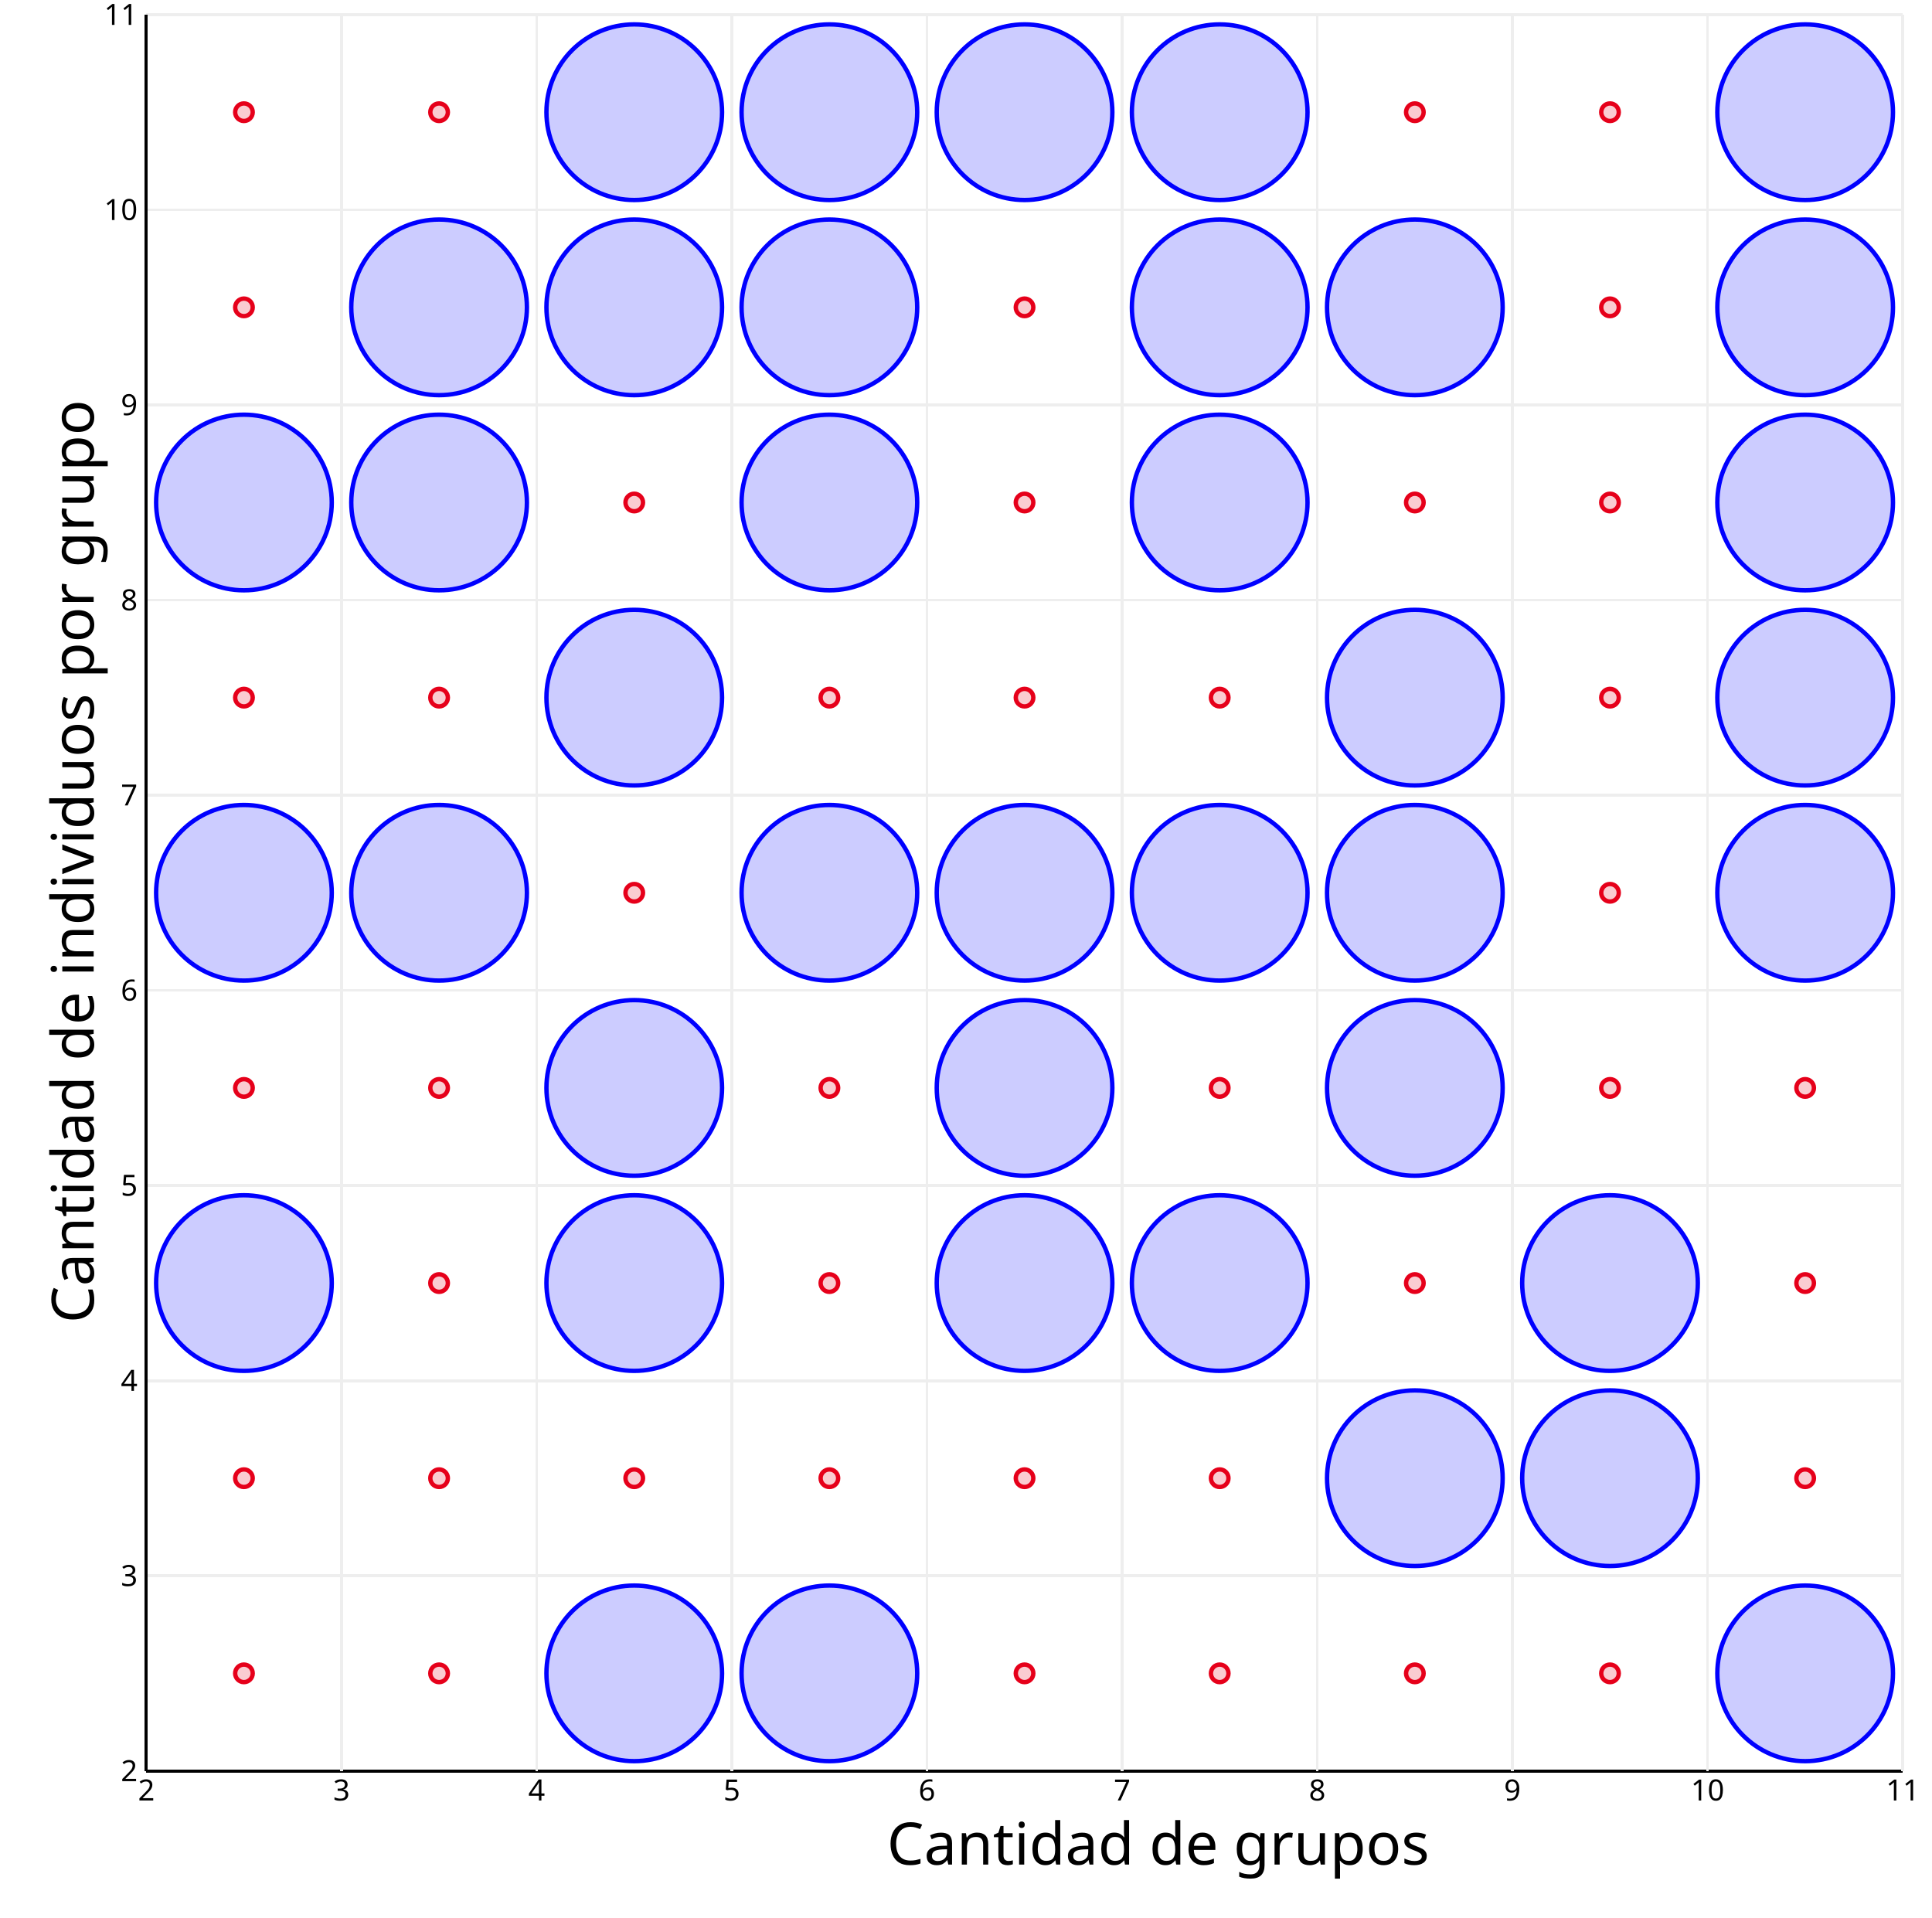
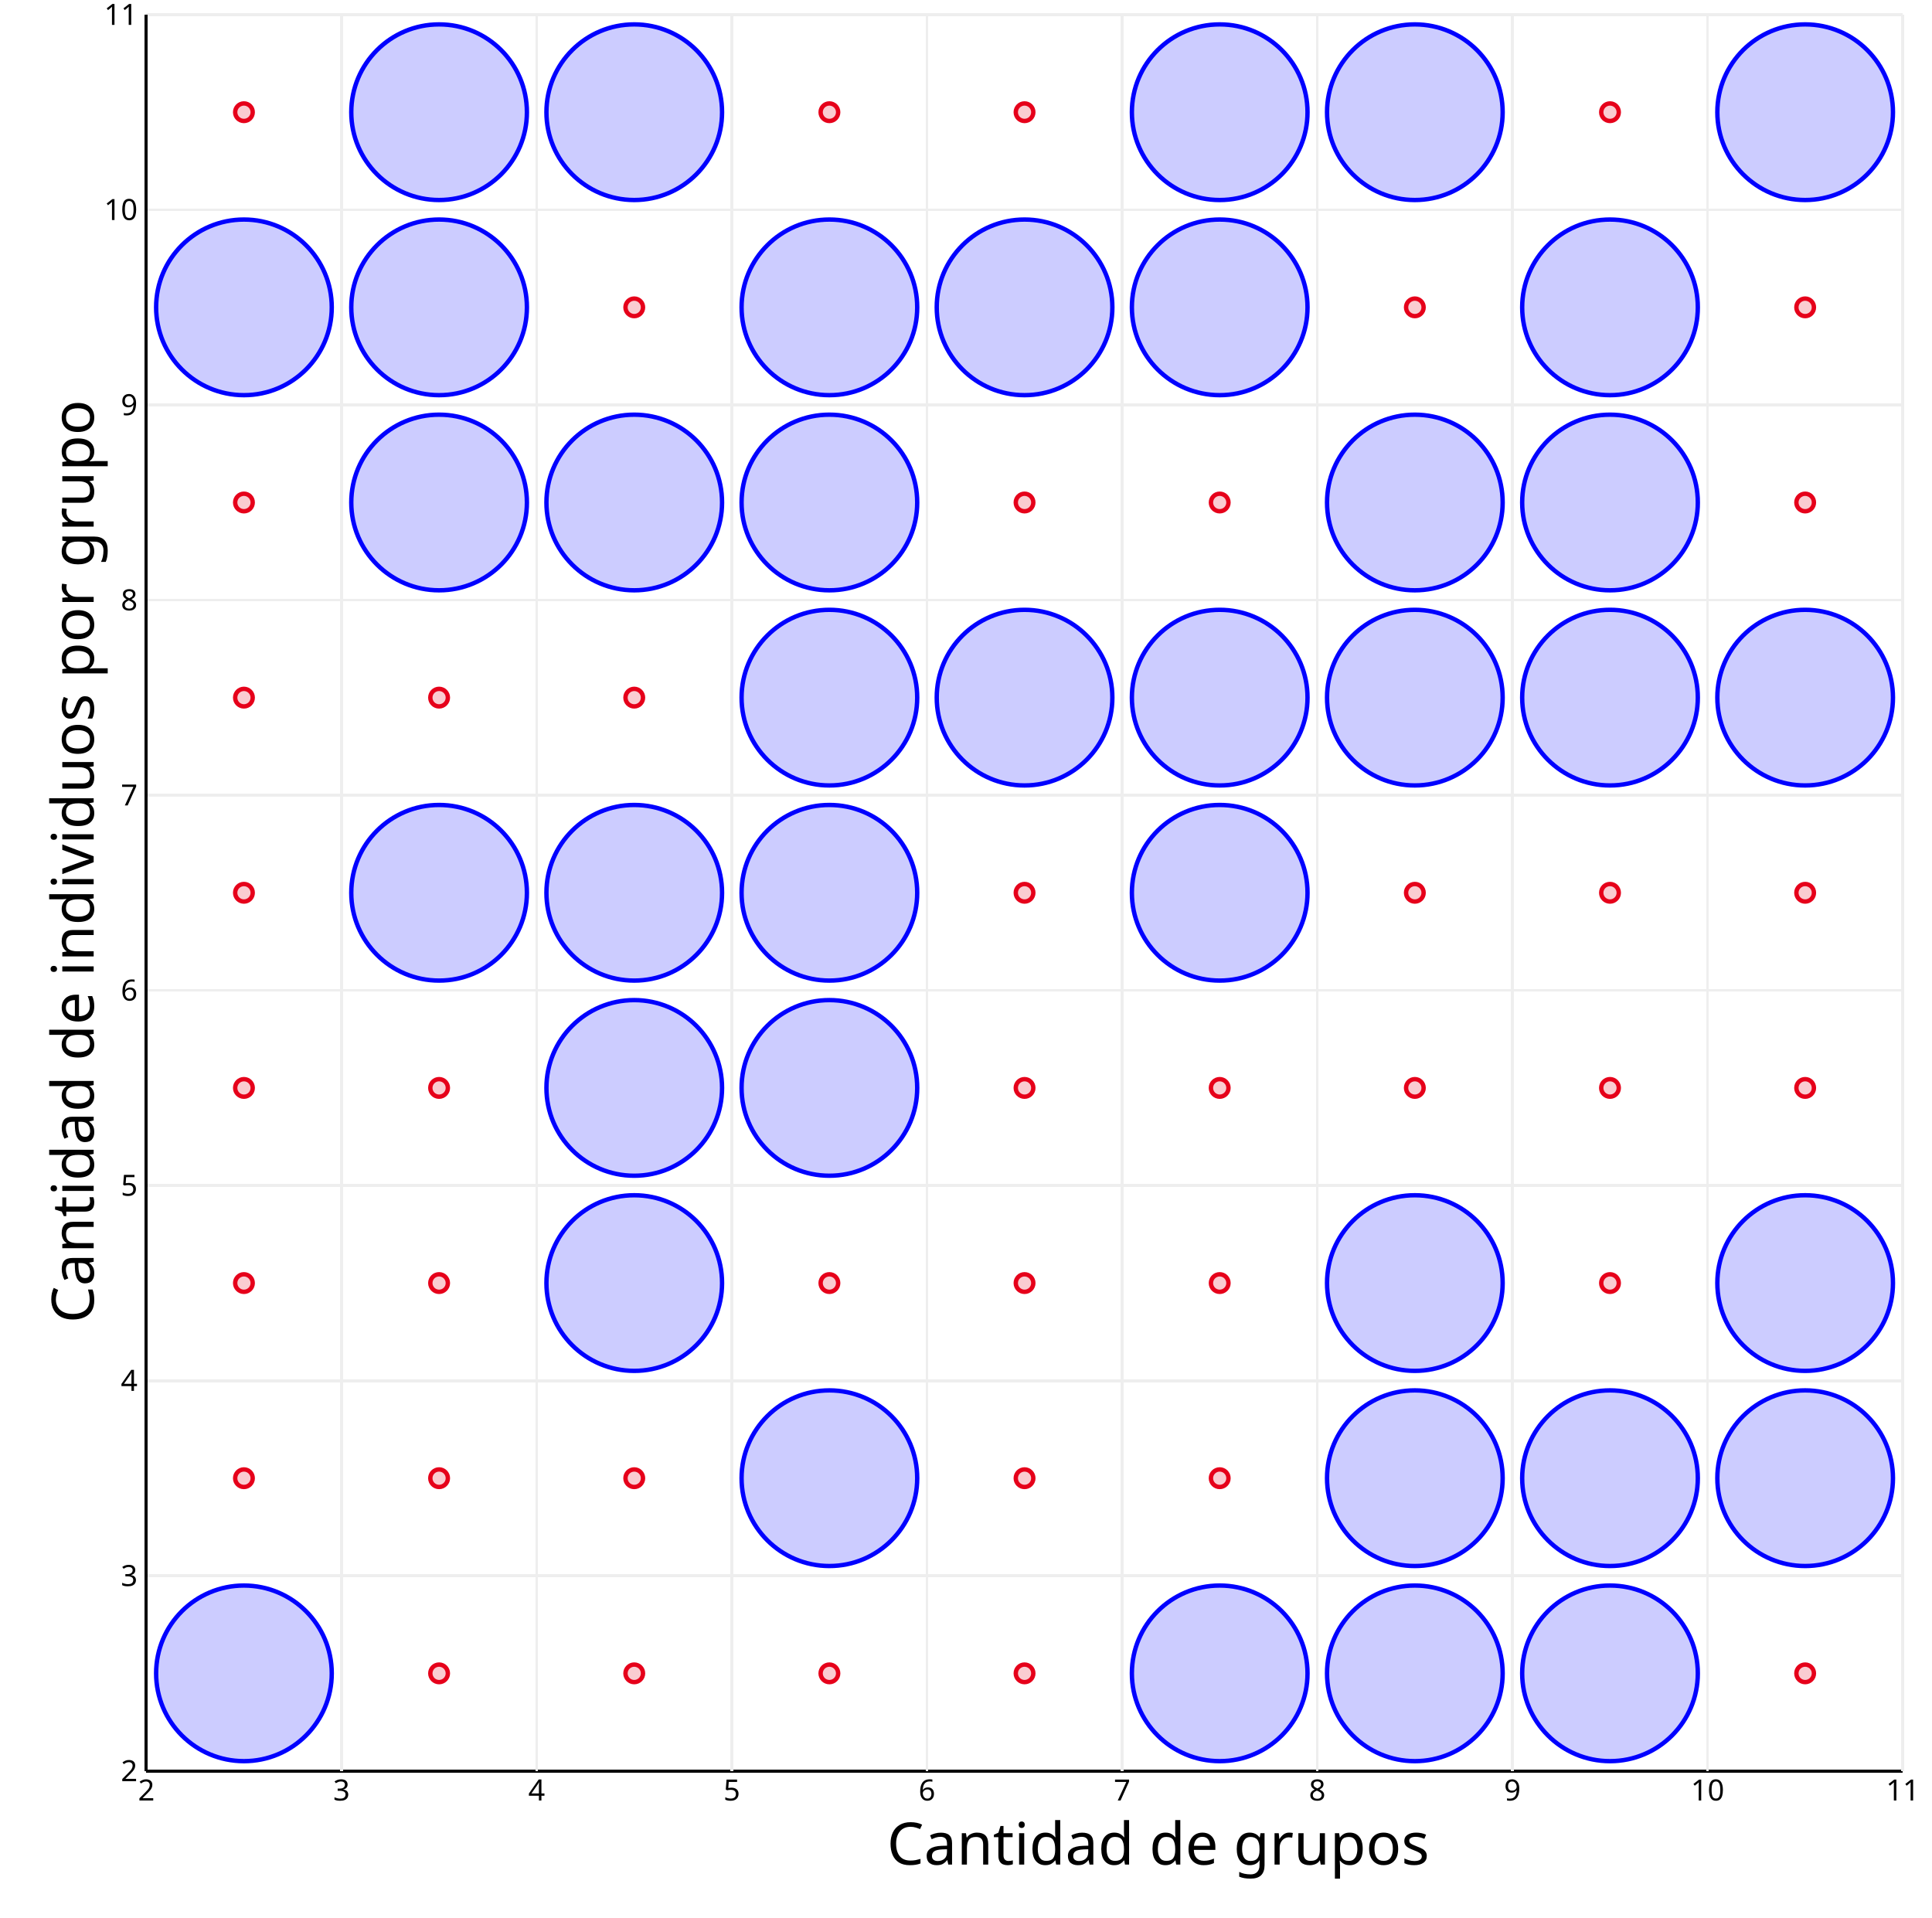
<svg xmlns="http://www.w3.org/2000/svg" xmlns:xlink="http://www.w3.org/1999/xlink" fill="none" font-family="sans-serif" font-size="10px" height="655" stroke="none" stroke-width="1.5" width="660">
  <g transform="translate(50,5)">
    <line shape-rendering="crispEdges" stroke="rgb(0,0,0)" stroke-width="1" x1="0" x2="600" y1="600.0" y2="600.0" />
    <line shape-rendering="crispEdges" stroke="rgb(238,238,238)" stroke-width="1" x1="0" x2="600" y1="533.333" y2="533.333" />
    <line shape-rendering="crispEdges" stroke="rgb(238,238,238)" stroke-width="1" x1="0" x2="600" y1="466.667" y2="466.667" />
    <line shape-rendering="crispEdges" stroke="rgb(238,238,238)" stroke-width="1" x1="0" x2="600" y1="400.0" y2="400.0" />
    <line shape-rendering="crispEdges" stroke="rgb(238,238,238)" stroke-width="1" x1="0" x2="600" y1="333.333" y2="333.333" />
    <line shape-rendering="crispEdges" stroke="rgb(238,238,238)" stroke-width="1" x1="0" x2="600" y1="266.667" y2="266.667" />
    <line shape-rendering="crispEdges" stroke="rgb(238,238,238)" stroke-width="1" x1="0" x2="600" y1="200.0" y2="200.0" />
    <line shape-rendering="crispEdges" stroke="rgb(238,238,238)" stroke-width="1" x1="0" x2="600" y1="133.333" y2="133.333" />
    <line shape-rendering="crispEdges" stroke="rgb(238,238,238)" stroke-width="1" x1="0" x2="600" y1="66.667" y2="66.667" />
    <line shape-rendering="crispEdges" stroke="rgb(238,238,238)" stroke-width="1" x1="0" x2="600" y1="0.0" y2="0.0" />
  </g>
  <g transform="translate(50,5)">
    <text dy=".35em" fill="rgb(0,0,0)" pointer-events="none" text-anchor="end" transform="translate(0,600.0)" x="-3">2</text>
    <text dy=".35em" fill="rgb(0,0,0)" pointer-events="none" text-anchor="end" transform="translate(0,533.3333)" x="-3">3</text>
    <text dy=".35em" fill="rgb(0,0,0)" pointer-events="none" text-anchor="end" transform="translate(0,466.6667)" x="-3">4</text>
    <text dy=".35em" fill="rgb(0,0,0)" pointer-events="none" text-anchor="end" transform="translate(0,400.0)" x="-3">5</text>
    <text dy=".35em" fill="rgb(0,0,0)" pointer-events="none" text-anchor="end" transform="translate(0,333.3333)" x="-3">6</text>
    <text dy=".35em" fill="rgb(0,0,0)" pointer-events="none" text-anchor="end" transform="translate(0,266.6667)" x="-3">7</text>
    <text dy=".35em" fill="rgb(0,0,0)" pointer-events="none" text-anchor="end" transform="translate(0,200.0)" x="-3">8</text>
    <text dy=".35em" fill="rgb(0,0,0)" pointer-events="none" text-anchor="end" transform="translate(0,133.3333)" x="-3">9</text>
    <text dy=".35em" fill="rgb(0,0,0)" pointer-events="none" text-anchor="end" transform="translate(0,66.66667)" x="-3">10</text>
    <text dy=".35em" fill="rgb(0,0,0)" pointer-events="none" text-anchor="end" transform="translate(0,0.0)" x="-3">11</text>
  </g>
  <g transform="translate(50,5)">
    <line shape-rendering="crispEdges" stroke="rgb(0,0,0)" stroke-width="1" x1="0.0" x2="0.0" y1="0" y2="600" />
    <line shape-rendering="crispEdges" stroke="rgb(238,238,238)" stroke-width="1" x1="66.667" x2="66.667" y1="0" y2="600" />
    <line shape-rendering="crispEdges" stroke="rgb(238,238,238)" stroke-width="1" x1="133.333" x2="133.333" y1="0" y2="600" />
    <line shape-rendering="crispEdges" stroke="rgb(238,238,238)" stroke-width="1" x1="200.0" x2="200.0" y1="0" y2="600" />
    <line shape-rendering="crispEdges" stroke="rgb(238,238,238)" stroke-width="1" x1="266.667" x2="266.667" y1="0" y2="600" />
    <line shape-rendering="crispEdges" stroke="rgb(238,238,238)" stroke-width="1" x1="333.333" x2="333.333" y1="0" y2="600" />
    <line shape-rendering="crispEdges" stroke="rgb(238,238,238)" stroke-width="1" x1="400.0" x2="400.0" y1="0" y2="600" />
    <line shape-rendering="crispEdges" stroke="rgb(238,238,238)" stroke-width="1" x1="466.667" x2="466.667" y1="0" y2="600" />
    <line shape-rendering="crispEdges" stroke="rgb(238,238,238)" stroke-width="1" x1="533.333" x2="533.333" y1="0" y2="600" />
    <line shape-rendering="crispEdges" stroke="rgb(238,238,238)" stroke-width="1" x1="600.0" x2="600.0" y1="0" y2="600" />
  </g>
  <g transform="translate(50,5)">
    <text dy=".71em" fill="rgb(0,0,0)" pointer-events="none" text-anchor="middle" transform="translate(0.0,600)" y="3">2</text>
    <text dy=".71em" fill="rgb(0,0,0)" pointer-events="none" text-anchor="middle" transform="translate(66.66667,600)" y="3">3</text>
    <text dy=".71em" fill="rgb(0,0,0)" pointer-events="none" text-anchor="middle" transform="translate(133.3333,600)" y="3">4</text>
    <text dy=".71em" fill="rgb(0,0,0)" pointer-events="none" text-anchor="middle" transform="translate(200.0,600)" y="3">5</text>
    <text dy=".71em" fill="rgb(0,0,0)" pointer-events="none" text-anchor="middle" transform="translate(266.6667,600)" y="3">6</text>
    <text dy=".71em" fill="rgb(0,0,0)" pointer-events="none" text-anchor="middle" transform="translate(333.3333,600)" y="3">7</text>
    <text dy=".71em" fill="rgb(0,0,0)" pointer-events="none" text-anchor="middle" transform="translate(400.0,600)" y="3">8</text>
    <text dy=".71em" fill="rgb(0,0,0)" pointer-events="none" text-anchor="middle" transform="translate(466.6667,600)" y="3">9</text>
    <text dy=".71em" fill="rgb(0,0,0)" pointer-events="none" text-anchor="middle" transform="translate(533.3333,600)" y="3">10</text>
    <text dy=".71em" fill="rgb(0,0,0)" pointer-events="none" text-anchor="middle" transform="translate(600.0,600)" y="3">11</text>
  </g>
  <g transform="translate(50,5)">
    <text fill="rgb(0,0,0)" pointer-events="none" style="font:20px sans-serif" transform="translate(-15,450) rotate(-90.0)" x="3" y="-3">Cantidad de individuos por grupo</text>
  </g>
  <g transform="translate(50,5)">
    <text fill="rgb(0,0,0)" pointer-events="none" style="font:20px sans-serif" transform="translate(250,635)" x="3" y="-3">Cantidad de grupos</text>
  </g>
  <g transform="translate(50,5)">
    <g>
-       <a xlink:title="(2,2) 0.1">
-         <circle cx="33.333" cy="566.667" fill="rgb(230,0,26)" fill-opacity="0.2" r="3.0" stroke="rgb(230,0,26)" />
+       <a xlink:title="(2,2) 1.0">
+         <circle cx="33.333" cy="566.667" fill="rgb(0,0,255)" fill-opacity="0.2" r="30.0" stroke="rgb(0,0,255)" />
      </a>
    </g>
    <g>
      <a xlink:title="(2,3) 0.1">
        <circle cx="33.333" cy="500.0" fill="rgb(230,0,26)" fill-opacity="0.2" r="3.0" stroke="rgb(230,0,26)" />
      </a>
    </g>
    <g>
-       <a xlink:title="(2,4) 1.0">
-         <circle cx="33.333" cy="433.333" fill="rgb(0,0,255)" fill-opacity="0.2" r="30.0" stroke="rgb(0,0,255)" />
+       <a xlink:title="(2,4) 0.1">
+         <circle cx="33.333" cy="433.333" fill="rgb(230,0,26)" fill-opacity="0.2" r="3.0" stroke="rgb(230,0,26)" />
      </a>
    </g>
    <g>
      <a xlink:title="(2,5) 0.1">
        <circle cx="33.333" cy="366.667" fill="rgb(230,0,26)" fill-opacity="0.2" r="3.0" stroke="rgb(230,0,26)" />
      </a>
    </g>
    <g>
-       <a xlink:title="(2,6) 1.0">
-         <circle cx="33.333" cy="300" fill="rgb(0,0,255)" fill-opacity="0.2" r="30.0" stroke="rgb(0,0,255)" />
+       <a xlink:title="(2,6) 0.1">
+         <circle cx="33.333" cy="300" fill="rgb(230,0,26)" fill-opacity="0.2" r="3.0" stroke="rgb(230,0,26)" />
      </a>
    </g>
    <g>
      <a xlink:title="(2,7) 0.1">
        <circle cx="33.333" cy="233.333" fill="rgb(230,0,26)" fill-opacity="0.2" r="3.0" stroke="rgb(230,0,26)" />
      </a>
    </g>
    <g>
-       <a xlink:title="(2,8) 1.0">
-         <circle cx="33.333" cy="166.667" fill="rgb(0,0,255)" fill-opacity="0.2" r="30.0" stroke="rgb(0,0,255)" />
-       </a>
-     </g>
-     <g>
-       <a xlink:title="(2,9) 0.1">
-         <circle cx="33.333" cy="100.0" fill="rgb(230,0,26)" fill-opacity="0.2" r="3.0" stroke="rgb(230,0,26)" />
+       <a xlink:title="(2,8) 0.1">
+         <circle cx="33.333" cy="166.667" fill="rgb(230,0,26)" fill-opacity="0.2" r="3.0" stroke="rgb(230,0,26)" />
+       </a>
+     </g>
+     <g>
+       <a xlink:title="(2,9) 1.0">
+         <circle cx="33.333" cy="100.0" fill="rgb(0,0,255)" fill-opacity="0.2" r="30.0" stroke="rgb(0,0,255)" />
      </a>
    </g>
    <g>
      <a xlink:title="(2,10) 0.1">
        <circle cx="33.333" cy="33.333" fill="rgb(230,0,26)" fill-opacity="0.2" r="3.0" stroke="rgb(230,0,26)" />
      </a>
    </g>
    <g>
      <a xlink:title="(3,2) 0.1">
        <circle cx="100" cy="566.667" fill="rgb(230,0,26)" fill-opacity="0.2" r="3.0" stroke="rgb(230,0,26)" />
      </a>
    </g>
    <g>
      <a xlink:title="(3,3) 0.1">
        <circle cx="100" cy="500.0" fill="rgb(230,0,26)" fill-opacity="0.2" r="3.0" stroke="rgb(230,0,26)" />
      </a>
    </g>
    <g>
      <a xlink:title="(3,4) 0.1">
        <circle cx="100" cy="433.333" fill="rgb(230,0,26)" fill-opacity="0.2" r="3.0" stroke="rgb(230,0,26)" />
      </a>
    </g>
    <g>
      <a xlink:title="(3,5) 0.1">
        <circle cx="100" cy="366.667" fill="rgb(230,0,26)" fill-opacity="0.2" r="3.0" stroke="rgb(230,0,26)" />
      </a>
    </g>
    <g>
      <a xlink:title="(3,6) 1.0">
        <circle cx="100" cy="300" fill="rgb(0,0,255)" fill-opacity="0.2" r="30.0" stroke="rgb(0,0,255)" />
      </a>
    </g>
    <g>
      <a xlink:title="(3,7) 0.1">
        <circle cx="100" cy="233.333" fill="rgb(230,0,26)" fill-opacity="0.2" r="3.0" stroke="rgb(230,0,26)" />
      </a>
    </g>
    <g>
      <a xlink:title="(3,8) 1.0">
        <circle cx="100" cy="166.667" fill="rgb(0,0,255)" fill-opacity="0.2" r="30.0" stroke="rgb(0,0,255)" />
      </a>
    </g>
    <g>
      <a xlink:title="(3,9) 1.0">
        <circle cx="100" cy="100.0" fill="rgb(0,0,255)" fill-opacity="0.2" r="30.0" stroke="rgb(0,0,255)" />
      </a>
    </g>
    <g>
-       <a xlink:title="(3,10) 0.1">
-         <circle cx="100" cy="33.333" fill="rgb(230,0,26)" fill-opacity="0.2" r="3.0" stroke="rgb(230,0,26)" />
-       </a>
-     </g>
-     <g>
-       <a xlink:title="(4,2) 1.0">
-         <circle cx="166.667" cy="566.667" fill="rgb(0,0,255)" fill-opacity="0.2" r="30.0" stroke="rgb(0,0,255)" />
+       <a xlink:title="(3,10) 1.0">
+         <circle cx="100" cy="33.333" fill="rgb(0,0,255)" fill-opacity="0.2" r="30.0" stroke="rgb(0,0,255)" />
+       </a>
+     </g>
+     <g>
+       <a xlink:title="(4,2) 0.1">
+         <circle cx="166.667" cy="566.667" fill="rgb(230,0,26)" fill-opacity="0.2" r="3.0" stroke="rgb(230,0,26)" />
      </a>
    </g>
    <g>
      <a xlink:title="(4,3) 0.1">
        <circle cx="166.667" cy="500.0" fill="rgb(230,0,26)" fill-opacity="0.2" r="3.0" stroke="rgb(230,0,26)" />
      </a>
    </g>
    <g>
      <a xlink:title="(4,4) 1.0">
        <circle cx="166.667" cy="433.333" fill="rgb(0,0,255)" fill-opacity="0.2" r="30.0" stroke="rgb(0,0,255)" />
      </a>
    </g>
    <g>
      <a xlink:title="(4,5) 1.0">
        <circle cx="166.667" cy="366.667" fill="rgb(0,0,255)" fill-opacity="0.2" r="30.0" stroke="rgb(0,0,255)" />
      </a>
    </g>
    <g>
-       <a xlink:title="(4,6) 0.1">
-         <circle cx="166.667" cy="300" fill="rgb(230,0,26)" fill-opacity="0.2" r="3.0" stroke="rgb(230,0,26)" />
-       </a>
-     </g>
-     <g>
-       <a xlink:title="(4,7) 1.0">
-         <circle cx="166.667" cy="233.333" fill="rgb(0,0,255)" fill-opacity="0.2" r="30.0" stroke="rgb(0,0,255)" />
-       </a>
-     </g>
-     <g>
-       <a xlink:title="(4,8) 0.1">
-         <circle cx="166.667" cy="166.667" fill="rgb(230,0,26)" fill-opacity="0.2" r="3.0" stroke="rgb(230,0,26)" />
-       </a>
-     </g>
-     <g>
-       <a xlink:title="(4,9) 1.0">
-         <circle cx="166.667" cy="100.0" fill="rgb(0,0,255)" fill-opacity="0.2" r="30.0" stroke="rgb(0,0,255)" />
+       <a xlink:title="(4,6) 1.0">
+         <circle cx="166.667" cy="300" fill="rgb(0,0,255)" fill-opacity="0.2" r="30.0" stroke="rgb(0,0,255)" />
+       </a>
+     </g>
+     <g>
+       <a xlink:title="(4,7) 0.1">
+         <circle cx="166.667" cy="233.333" fill="rgb(230,0,26)" fill-opacity="0.2" r="3.0" stroke="rgb(230,0,26)" />
+       </a>
+     </g>
+     <g>
+       <a xlink:title="(4,8) 1.0">
+         <circle cx="166.667" cy="166.667" fill="rgb(0,0,255)" fill-opacity="0.2" r="30.0" stroke="rgb(0,0,255)" />
+       </a>
+     </g>
+     <g>
+       <a xlink:title="(4,9) 0.1">
+         <circle cx="166.667" cy="100.0" fill="rgb(230,0,26)" fill-opacity="0.2" r="3.0" stroke="rgb(230,0,26)" />
      </a>
    </g>
    <g>
      <a xlink:title="(4,10) 1.0">
        <circle cx="166.667" cy="33.333" fill="rgb(0,0,255)" fill-opacity="0.2" r="30.0" stroke="rgb(0,0,255)" />
      </a>
    </g>
    <g>
-       <a xlink:title="(5,2) 1.0">
-         <circle cx="233.333" cy="566.667" fill="rgb(0,0,255)" fill-opacity="0.2" r="30.0" stroke="rgb(0,0,255)" />
-       </a>
-     </g>
-     <g>
-       <a xlink:title="(5,3) 0.1">
-         <circle cx="233.333" cy="500.0" fill="rgb(230,0,26)" fill-opacity="0.2" r="3.0" stroke="rgb(230,0,26)" />
+       <a xlink:title="(5,2) 0.1">
+         <circle cx="233.333" cy="566.667" fill="rgb(230,0,26)" fill-opacity="0.2" r="3.0" stroke="rgb(230,0,26)" />
+       </a>
+     </g>
+     <g>
+       <a xlink:title="(5,3) 1.0">
+         <circle cx="233.333" cy="500.0" fill="rgb(0,0,255)" fill-opacity="0.2" r="30.0" stroke="rgb(0,0,255)" />
      </a>
    </g>
    <g>
      <a xlink:title="(5,4) 0.1">
        <circle cx="233.333" cy="433.333" fill="rgb(230,0,26)" fill-opacity="0.2" r="3.0" stroke="rgb(230,0,26)" />
      </a>
    </g>
    <g>
-       <a xlink:title="(5,5) 0.1">
-         <circle cx="233.333" cy="366.667" fill="rgb(230,0,26)" fill-opacity="0.2" r="3.0" stroke="rgb(230,0,26)" />
+       <a xlink:title="(5,5) 1.0">
+         <circle cx="233.333" cy="366.667" fill="rgb(0,0,255)" fill-opacity="0.2" r="30.0" stroke="rgb(0,0,255)" />
      </a>
    </g>
    <g>
      <a xlink:title="(5,6) 1.0">
        <circle cx="233.333" cy="300" fill="rgb(0,0,255)" fill-opacity="0.2" r="30.0" stroke="rgb(0,0,255)" />
      </a>
    </g>
    <g>
-       <a xlink:title="(5,7) 0.1">
-         <circle cx="233.333" cy="233.333" fill="rgb(230,0,26)" fill-opacity="0.2" r="3.0" stroke="rgb(230,0,26)" />
+       <a xlink:title="(5,7) 1.0">
+         <circle cx="233.333" cy="233.333" fill="rgb(0,0,255)" fill-opacity="0.2" r="30.0" stroke="rgb(0,0,255)" />
      </a>
    </g>
    <g>
      <a xlink:title="(5,8) 1.0">
        <circle cx="233.333" cy="166.667" fill="rgb(0,0,255)" fill-opacity="0.2" r="30.0" stroke="rgb(0,0,255)" />
      </a>
    </g>
    <g>
      <a xlink:title="(5,9) 1.0">
        <circle cx="233.333" cy="100.0" fill="rgb(0,0,255)" fill-opacity="0.2" r="30.0" stroke="rgb(0,0,255)" />
      </a>
    </g>
    <g>
-       <a xlink:title="(5,10) 1.0">
-         <circle cx="233.333" cy="33.333" fill="rgb(0,0,255)" fill-opacity="0.2" r="30.0" stroke="rgb(0,0,255)" />
+       <a xlink:title="(5,10) 0.1">
+         <circle cx="233.333" cy="33.333" fill="rgb(230,0,26)" fill-opacity="0.2" r="3.0" stroke="rgb(230,0,26)" />
      </a>
    </g>
    <g>
      <a xlink:title="(6,2) 0.1">
        <circle cx="300" cy="566.667" fill="rgb(230,0,26)" fill-opacity="0.2" r="3.0" stroke="rgb(230,0,26)" />
      </a>
    </g>
    <g>
      <a xlink:title="(6,3) 0.1">
        <circle cx="300" cy="500.0" fill="rgb(230,0,26)" fill-opacity="0.2" r="3.0" stroke="rgb(230,0,26)" />
      </a>
    </g>
    <g>
-       <a xlink:title="(6,4) 1.0">
-         <circle cx="300" cy="433.333" fill="rgb(0,0,255)" fill-opacity="0.2" r="30.0" stroke="rgb(0,0,255)" />
-       </a>
-     </g>
-     <g>
-       <a xlink:title="(6,5) 1.0">
-         <circle cx="300" cy="366.667" fill="rgb(0,0,255)" fill-opacity="0.2" r="30.0" stroke="rgb(0,0,255)" />
-       </a>
-     </g>
-     <g>
-       <a xlink:title="(6,6) 1.0">
-         <circle cx="300" cy="300" fill="rgb(0,0,255)" fill-opacity="0.2" r="30.0" stroke="rgb(0,0,255)" />
-       </a>
-     </g>
-     <g>
-       <a xlink:title="(6,7) 0.1">
-         <circle cx="300" cy="233.333" fill="rgb(230,0,26)" fill-opacity="0.2" r="3.0" stroke="rgb(230,0,26)" />
+       <a xlink:title="(6,4) 0.1">
+         <circle cx="300" cy="433.333" fill="rgb(230,0,26)" fill-opacity="0.2" r="3.0" stroke="rgb(230,0,26)" />
+       </a>
+     </g>
+     <g>
+       <a xlink:title="(6,5) 0.1">
+         <circle cx="300" cy="366.667" fill="rgb(230,0,26)" fill-opacity="0.2" r="3.0" stroke="rgb(230,0,26)" />
+       </a>
+     </g>
+     <g>
+       <a xlink:title="(6,6) 0.1">
+         <circle cx="300" cy="300" fill="rgb(230,0,26)" fill-opacity="0.2" r="3.0" stroke="rgb(230,0,26)" />
+       </a>
+     </g>
+     <g>
+       <a xlink:title="(6,7) 1.0">
+         <circle cx="300" cy="233.333" fill="rgb(0,0,255)" fill-opacity="0.2" r="30.0" stroke="rgb(0,0,255)" />
      </a>
    </g>
    <g>
      <a xlink:title="(6,8) 0.1">
        <circle cx="300" cy="166.667" fill="rgb(230,0,26)" fill-opacity="0.2" r="3.0" stroke="rgb(230,0,26)" />
      </a>
    </g>
    <g>
-       <a xlink:title="(6,9) 0.1">
-         <circle cx="300" cy="100.0" fill="rgb(230,0,26)" fill-opacity="0.2" r="3.0" stroke="rgb(230,0,26)" />
-       </a>
-     </g>
-     <g>
-       <a xlink:title="(6,10) 1.0">
-         <circle cx="300" cy="33.333" fill="rgb(0,0,255)" fill-opacity="0.2" r="30.0" stroke="rgb(0,0,255)" />
-       </a>
-     </g>
-     <g>
-       <a xlink:title="(7,2) 0.1">
-         <circle cx="366.667" cy="566.667" fill="rgb(230,0,26)" fill-opacity="0.2" r="3.0" stroke="rgb(230,0,26)" />
+       <a xlink:title="(6,9) 1.0">
+         <circle cx="300" cy="100.0" fill="rgb(0,0,255)" fill-opacity="0.2" r="30.0" stroke="rgb(0,0,255)" />
+       </a>
+     </g>
+     <g>
+       <a xlink:title="(6,10) 0.1">
+         <circle cx="300" cy="33.333" fill="rgb(230,0,26)" fill-opacity="0.2" r="3.0" stroke="rgb(230,0,26)" />
+       </a>
+     </g>
+     <g>
+       <a xlink:title="(7,2) 1.0">
+         <circle cx="366.667" cy="566.667" fill="rgb(0,0,255)" fill-opacity="0.2" r="30.0" stroke="rgb(0,0,255)" />
      </a>
    </g>
    <g>
      <a xlink:title="(7,3) 0.1">
        <circle cx="366.667" cy="500.0" fill="rgb(230,0,26)" fill-opacity="0.2" r="3.0" stroke="rgb(230,0,26)" />
      </a>
    </g>
    <g>
-       <a xlink:title="(7,4) 1.0">
-         <circle cx="366.667" cy="433.333" fill="rgb(0,0,255)" fill-opacity="0.2" r="30.0" stroke="rgb(0,0,255)" />
+       <a xlink:title="(7,4) 0.1">
+         <circle cx="366.667" cy="433.333" fill="rgb(230,0,26)" fill-opacity="0.2" r="3.0" stroke="rgb(230,0,26)" />
      </a>
    </g>
    <g>
      <a xlink:title="(7,5) 0.1">
        <circle cx="366.667" cy="366.667" fill="rgb(230,0,26)" fill-opacity="0.2" r="3.0" stroke="rgb(230,0,26)" />
      </a>
    </g>
    <g>
      <a xlink:title="(7,6) 1.0">
        <circle cx="366.667" cy="300" fill="rgb(0,0,255)" fill-opacity="0.2" r="30.0" stroke="rgb(0,0,255)" />
      </a>
    </g>
    <g>
-       <a xlink:title="(7,7) 0.1">
-         <circle cx="366.667" cy="233.333" fill="rgb(230,0,26)" fill-opacity="0.2" r="3.0" stroke="rgb(230,0,26)" />
-       </a>
-     </g>
-     <g>
-       <a xlink:title="(7,8) 1.0">
-         <circle cx="366.667" cy="166.667" fill="rgb(0,0,255)" fill-opacity="0.2" r="30.0" stroke="rgb(0,0,255)" />
+       <a xlink:title="(7,7) 1.0">
+         <circle cx="366.667" cy="233.333" fill="rgb(0,0,255)" fill-opacity="0.2" r="30.0" stroke="rgb(0,0,255)" />
+       </a>
+     </g>
+     <g>
+       <a xlink:title="(7,8) 0.1">
+         <circle cx="366.667" cy="166.667" fill="rgb(230,0,26)" fill-opacity="0.2" r="3.0" stroke="rgb(230,0,26)" />
      </a>
    </g>
    <g>
      <a xlink:title="(7,9) 1.0">
        <circle cx="366.667" cy="100.0" fill="rgb(0,0,255)" fill-opacity="0.2" r="30.0" stroke="rgb(0,0,255)" />
      </a>
    </g>
    <g>
      <a xlink:title="(7,10) 1.0">
        <circle cx="366.667" cy="33.333" fill="rgb(0,0,255)" fill-opacity="0.2" r="30.0" stroke="rgb(0,0,255)" />
      </a>
    </g>
    <g>
-       <a xlink:title="(8,2) 0.1">
-         <circle cx="433.333" cy="566.667" fill="rgb(230,0,26)" fill-opacity="0.2" r="3.0" stroke="rgb(230,0,26)" />
+       <a xlink:title="(8,2) 1.0">
+         <circle cx="433.333" cy="566.667" fill="rgb(0,0,255)" fill-opacity="0.2" r="30.0" stroke="rgb(0,0,255)" />
      </a>
    </g>
    <g>
      <a xlink:title="(8,3) 1.0">
        <circle cx="433.333" cy="500.0" fill="rgb(0,0,255)" fill-opacity="0.2" r="30.0" stroke="rgb(0,0,255)" />
      </a>
    </g>
    <g>
-       <a xlink:title="(8,4) 0.1">
-         <circle cx="433.333" cy="433.333" fill="rgb(230,0,26)" fill-opacity="0.2" r="3.0" stroke="rgb(230,0,26)" />
-       </a>
-     </g>
-     <g>
-       <a xlink:title="(8,5) 1.0">
-         <circle cx="433.333" cy="366.667" fill="rgb(0,0,255)" fill-opacity="0.2" r="30.0" stroke="rgb(0,0,255)" />
-       </a>
-     </g>
-     <g>
-       <a xlink:title="(8,6) 1.0">
-         <circle cx="433.333" cy="300" fill="rgb(0,0,255)" fill-opacity="0.2" r="30.0" stroke="rgb(0,0,255)" />
+       <a xlink:title="(8,4) 1.0">
+         <circle cx="433.333" cy="433.333" fill="rgb(0,0,255)" fill-opacity="0.2" r="30.0" stroke="rgb(0,0,255)" />
+       </a>
+     </g>
+     <g>
+       <a xlink:title="(8,5) 0.1">
+         <circle cx="433.333" cy="366.667" fill="rgb(230,0,26)" fill-opacity="0.2" r="3.0" stroke="rgb(230,0,26)" />
+       </a>
+     </g>
+     <g>
+       <a xlink:title="(8,6) 0.1">
+         <circle cx="433.333" cy="300" fill="rgb(230,0,26)" fill-opacity="0.2" r="3.0" stroke="rgb(230,0,26)" />
      </a>
    </g>
    <g>
      <a xlink:title="(8,7) 1.0">
        <circle cx="433.333" cy="233.333" fill="rgb(0,0,255)" fill-opacity="0.2" r="30.0" stroke="rgb(0,0,255)" />
      </a>
    </g>
    <g>
-       <a xlink:title="(8,8) 0.1">
-         <circle cx="433.333" cy="166.667" fill="rgb(230,0,26)" fill-opacity="0.2" r="3.0" stroke="rgb(230,0,26)" />
-       </a>
-     </g>
-     <g>
-       <a xlink:title="(8,9) 1.0">
-         <circle cx="433.333" cy="100.0" fill="rgb(0,0,255)" fill-opacity="0.2" r="30.0" stroke="rgb(0,0,255)" />
-       </a>
-     </g>
-     <g>
-       <a xlink:title="(8,10) 0.1">
-         <circle cx="433.333" cy="33.333" fill="rgb(230,0,26)" fill-opacity="0.2" r="3.0" stroke="rgb(230,0,26)" />
-       </a>
-     </g>
-     <g>
-       <a xlink:title="(9,2) 0.1">
-         <circle cx="500.0" cy="566.667" fill="rgb(230,0,26)" fill-opacity="0.2" r="3.0" stroke="rgb(230,0,26)" />
+       <a xlink:title="(8,8) 1.0">
+         <circle cx="433.333" cy="166.667" fill="rgb(0,0,255)" fill-opacity="0.2" r="30.0" stroke="rgb(0,0,255)" />
+       </a>
+     </g>
+     <g>
+       <a xlink:title="(8,9) 0.1">
+         <circle cx="433.333" cy="100.0" fill="rgb(230,0,26)" fill-opacity="0.2" r="3.0" stroke="rgb(230,0,26)" />
+       </a>
+     </g>
+     <g>
+       <a xlink:title="(8,10) 1.0">
+         <circle cx="433.333" cy="33.333" fill="rgb(0,0,255)" fill-opacity="0.2" r="30.0" stroke="rgb(0,0,255)" />
+       </a>
+     </g>
+     <g>
+       <a xlink:title="(9,2) 1.0">
+         <circle cx="500.0" cy="566.667" fill="rgb(0,0,255)" fill-opacity="0.2" r="30.0" stroke="rgb(0,0,255)" />
      </a>
    </g>
    <g>
      <a xlink:title="(9,3) 1.0">
        <circle cx="500.0" cy="500.0" fill="rgb(0,0,255)" fill-opacity="0.2" r="30.0" stroke="rgb(0,0,255)" />
      </a>
    </g>
    <g>
-       <a xlink:title="(9,4) 1.0">
-         <circle cx="500.0" cy="433.333" fill="rgb(0,0,255)" fill-opacity="0.2" r="30.0" stroke="rgb(0,0,255)" />
+       <a xlink:title="(9,4) 0.1">
+         <circle cx="500.0" cy="433.333" fill="rgb(230,0,26)" fill-opacity="0.2" r="3.0" stroke="rgb(230,0,26)" />
      </a>
    </g>
    <g>
      <a xlink:title="(9,5) 0.1">
        <circle cx="500.0" cy="366.667" fill="rgb(230,0,26)" fill-opacity="0.2" r="3.0" stroke="rgb(230,0,26)" />
      </a>
    </g>
    <g>
      <a xlink:title="(9,6) 0.1">
        <circle cx="500.0" cy="300" fill="rgb(230,0,26)" fill-opacity="0.2" r="3.0" stroke="rgb(230,0,26)" />
      </a>
    </g>
    <g>
-       <a xlink:title="(9,7) 0.1">
-         <circle cx="500.0" cy="233.333" fill="rgb(230,0,26)" fill-opacity="0.2" r="3.0" stroke="rgb(230,0,26)" />
-       </a>
-     </g>
-     <g>
-       <a xlink:title="(9,8) 0.1">
-         <circle cx="500.0" cy="166.667" fill="rgb(230,0,26)" fill-opacity="0.2" r="3.0" stroke="rgb(230,0,26)" />
-       </a>
-     </g>
-     <g>
-       <a xlink:title="(9,9) 0.1">
-         <circle cx="500.0" cy="100.0" fill="rgb(230,0,26)" fill-opacity="0.2" r="3.0" stroke="rgb(230,0,26)" />
+       <a xlink:title="(9,7) 1.0">
+         <circle cx="500.0" cy="233.333" fill="rgb(0,0,255)" fill-opacity="0.2" r="30.0" stroke="rgb(0,0,255)" />
+       </a>
+     </g>
+     <g>
+       <a xlink:title="(9,8) 1.0">
+         <circle cx="500.0" cy="166.667" fill="rgb(0,0,255)" fill-opacity="0.2" r="30.0" stroke="rgb(0,0,255)" />
+       </a>
+     </g>
+     <g>
+       <a xlink:title="(9,9) 1.0">
+         <circle cx="500.0" cy="100.0" fill="rgb(0,0,255)" fill-opacity="0.2" r="30.0" stroke="rgb(0,0,255)" />
      </a>
    </g>
    <g>
      <a xlink:title="(9,10) 0.1">
        <circle cx="500.0" cy="33.333" fill="rgb(230,0,26)" fill-opacity="0.2" r="3.0" stroke="rgb(230,0,26)" />
      </a>
    </g>
    <g>
-       <a xlink:title="(10,2) 1.0">
-         <circle cx="566.667" cy="566.667" fill="rgb(0,0,255)" fill-opacity="0.2" r="30.0" stroke="rgb(0,0,255)" />
-       </a>
-     </g>
-     <g>
-       <a xlink:title="(10,3) 0.1">
-         <circle cx="566.667" cy="500.0" fill="rgb(230,0,26)" fill-opacity="0.2" r="3.0" stroke="rgb(230,0,26)" />
-       </a>
-     </g>
-     <g>
-       <a xlink:title="(10,4) 0.1">
-         <circle cx="566.667" cy="433.333" fill="rgb(230,0,26)" fill-opacity="0.2" r="3.0" stroke="rgb(230,0,26)" />
+       <a xlink:title="(10,2) 0.1">
+         <circle cx="566.667" cy="566.667" fill="rgb(230,0,26)" fill-opacity="0.2" r="3.0" stroke="rgb(230,0,26)" />
+       </a>
+     </g>
+     <g>
+       <a xlink:title="(10,3) 1.0">
+         <circle cx="566.667" cy="500.0" fill="rgb(0,0,255)" fill-opacity="0.2" r="30.0" stroke="rgb(0,0,255)" />
+       </a>
+     </g>
+     <g>
+       <a xlink:title="(10,4) 1.0">
+         <circle cx="566.667" cy="433.333" fill="rgb(0,0,255)" fill-opacity="0.2" r="30.0" stroke="rgb(0,0,255)" />
      </a>
    </g>
    <g>
      <a xlink:title="(10,5) 0.1">
        <circle cx="566.667" cy="366.667" fill="rgb(230,0,26)" fill-opacity="0.2" r="3.0" stroke="rgb(230,0,26)" />
      </a>
    </g>
    <g>
-       <a xlink:title="(10,6) 1.0">
-         <circle cx="566.667" cy="300" fill="rgb(0,0,255)" fill-opacity="0.2" r="30.0" stroke="rgb(0,0,255)" />
+       <a xlink:title="(10,6) 0.1">
+         <circle cx="566.667" cy="300" fill="rgb(230,0,26)" fill-opacity="0.2" r="3.0" stroke="rgb(230,0,26)" />
      </a>
    </g>
    <g>
      <a xlink:title="(10,7) 1.0">
        <circle cx="566.667" cy="233.333" fill="rgb(0,0,255)" fill-opacity="0.2" r="30.0" stroke="rgb(0,0,255)" />
      </a>
    </g>
    <g>
-       <a xlink:title="(10,8) 1.0">
-         <circle cx="566.667" cy="166.667" fill="rgb(0,0,255)" fill-opacity="0.2" r="30.0" stroke="rgb(0,0,255)" />
-       </a>
-     </g>
-     <g>
-       <a xlink:title="(10,9) 1.0">
-         <circle cx="566.667" cy="100.0" fill="rgb(0,0,255)" fill-opacity="0.2" r="30.0" stroke="rgb(0,0,255)" />
+       <a xlink:title="(10,8) 0.1">
+         <circle cx="566.667" cy="166.667" fill="rgb(230,0,26)" fill-opacity="0.2" r="3.0" stroke="rgb(230,0,26)" />
+       </a>
+     </g>
+     <g>
+       <a xlink:title="(10,9) 0.1">
+         <circle cx="566.667" cy="100.0" fill="rgb(230,0,26)" fill-opacity="0.2" r="3.0" stroke="rgb(230,0,26)" />
      </a>
    </g>
    <g>
      <a xlink:title="(10,10) 1.0">
        <circle cx="566.667" cy="33.333" fill="rgb(0,0,255)" fill-opacity="0.2" r="30.0" stroke="rgb(0,0,255)" />
      </a>
    </g>
  </g>
</svg>
